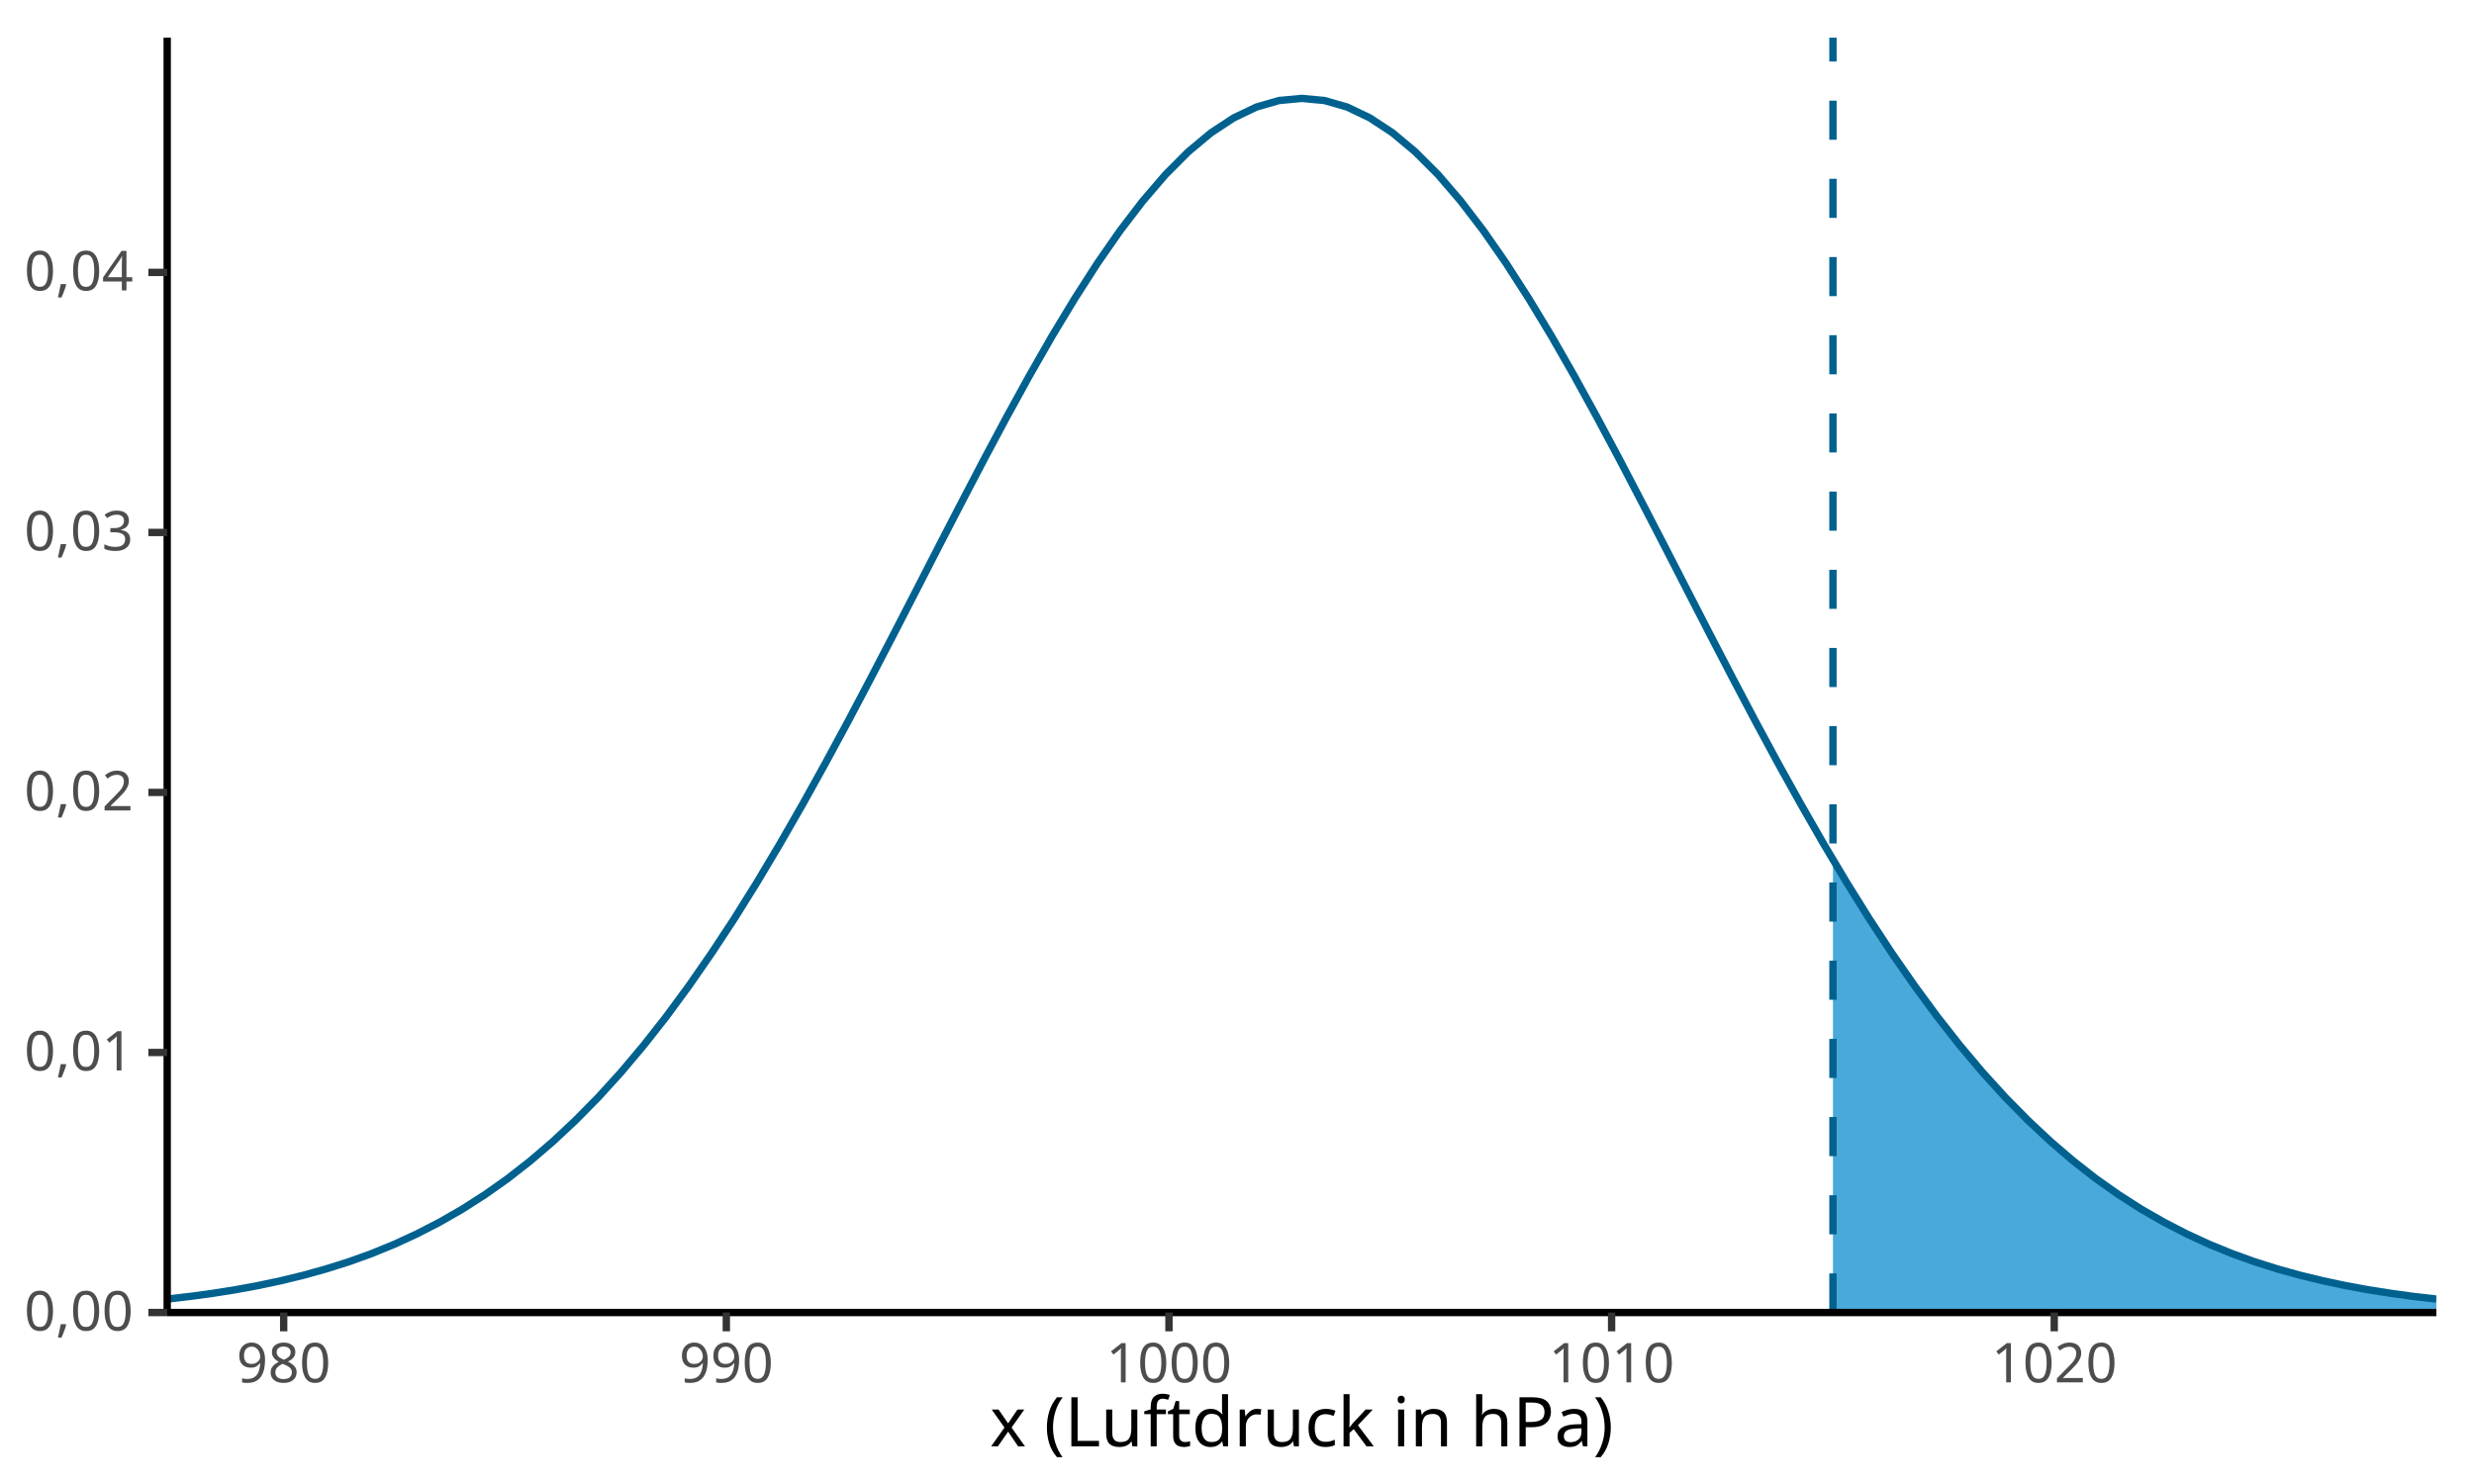
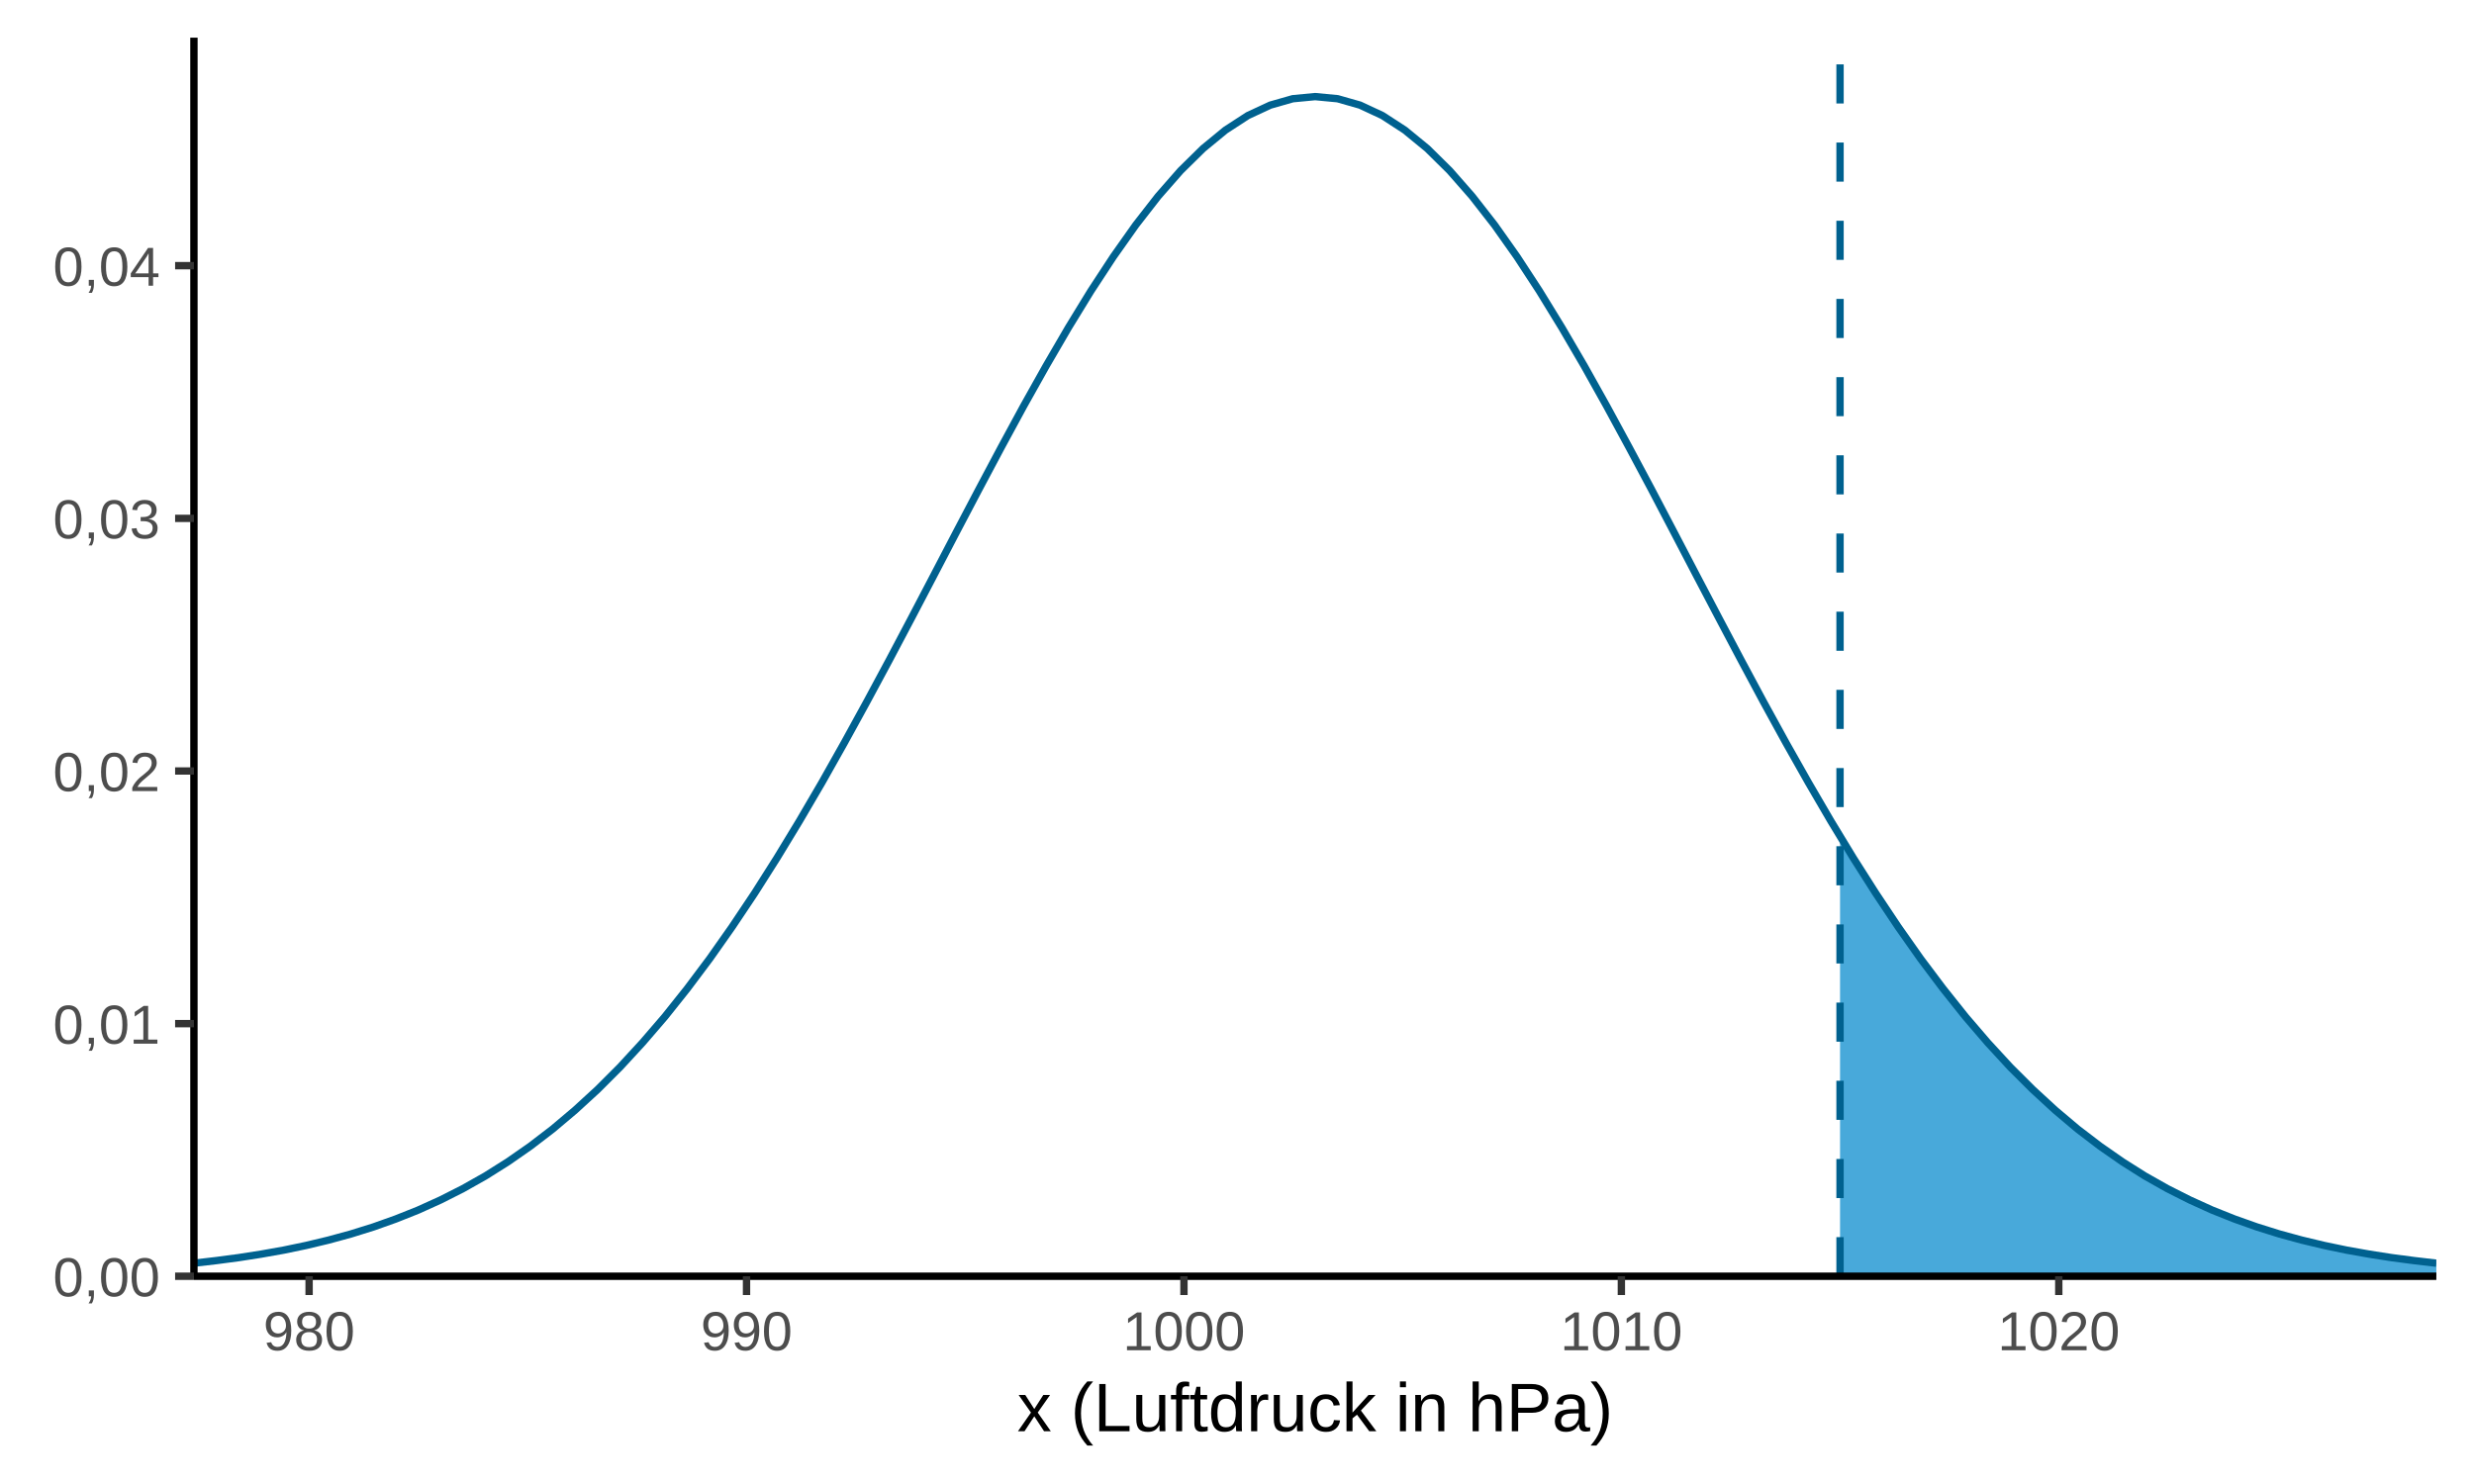
<svg xmlns="http://www.w3.org/2000/svg" class="svglite" width="360.00pt" height="216.00pt" viewBox="0 0 360.00 216.00">
  <defs>
    <style type="text/css">
    .svglite line, .svglite polyline, .svglite polygon, .svglite path, .svglite rect, .svglite circle {
      fill: none;
      stroke: #000000;
      stroke-linecap: round;
      stroke-linejoin: round;
      stroke-miterlimit: 10.00;
    }
    .svglite text {
      white-space: pre;
    }
  </style>
  </defs>
  <rect width="100%" height="100%" style="stroke: none; fill: #FFFFFF;" />
  <defs>
    <clipPath id="cpMC4wMHwzNjAuMDB8MC4wMHwyMTYuMDA=">
      <rect x="0.00" y="0.00" width="360.00" height="216.00" />
    </clipPath>
  </defs>
  <g clip-path="url(#cpMC4wMHwzNjAuMDB8MC4wMHwyMTYuMDA=)">
-     <rect x="0" y="0.00" width="360.00" height="216.00" style="stroke-width: 1.07; stroke: #FFFFFF; fill: #FFFFFF;" />
+     <rect x="0.00" y="0.00" width="360.00" height="216.00" style="stroke-width: 1.07; stroke: #FFFFFF; fill: #FFFFFF;" />
  </g>
  <defs>
-     <clipPath id="cpMjQuMzN8MzU0LjUyfDUuNDh8MTkxLjA0">
-       <rect x="24.33" y="5.48" width="330.19" height="185.56" />
+     <clipPath id="cpMjguMjJ8MzU0LjUyfDUuNDh8MTg1Ljc2">
+       <rect x="28.22" y="5.48" width="326.30" height="180.28" />
    </clipPath>
  </defs>
-   <g clip-path="url(#cpMjQuMzN8MzU0LjUyfDUuNDh8MTkxLjA0)">
-     <rect x="24.33" y="5.48" width="330.19" height="185.56" style="stroke-width: 1.07; stroke: none; fill: #FFFFFF;" />
-     <polygon points="266.72,125.13 267.59,126.60 268.47,128.05 269.35,129.49 270.23,130.90 271.11,132.30 271.98,133.69 272.86,135.05 273.74,136.40 274.62,137.72 275.50,139.03 276.38,140.32 277.25,141.59 278.13,142.84 279.01,144.07 279.89,145.28 280.77,146.47 281.64,147.64 282.52,148.79 283.40,149.92 284.28,151.03 285.16,152.12 286.03,153.19 286.91,154.24 287.79,155.27 288.67,156.28 289.55,157.27 290.42,158.24 291.30,159.19 292.18,160.12 293.06,161.03 293.94,161.92 294.81,162.80 295.69,163.65 296.57,164.49 297.45,165.30 298.33,166.10 299.20,166.88 300.08,167.64 300.96,168.38 301.84,169.10 302.72,169.81 303.59,170.50 304.47,171.17 305.35,171.82 306.23,172.46 307.11,173.08 307.98,173.69 308.86,174.27 309.74,174.85 310.62,175.40 311.50,175.95 312.37,176.47 313.25,176.98 314.13,177.48 315.01,177.97 315.89,178.43 316.76,178.89 317.64,179.33 318.52,179.76 319.40,180.18 320.28,180.58 321.16,180.97 322.03,181.35 322.91,181.72 323.79,182.07 324.67,182.41 325.55,182.75 326.42,183.07 327.30,183.38 328.18,183.68 329.06,183.97 329.94,184.25 330.81,184.53 331.69,184.79 332.57,185.04 333.45,185.29 334.33,185.52 335.20,185.75 336.08,185.97 336.96,186.18 337.84,186.39 338.72,186.58 339.59,186.77 340.47,186.95 341.35,187.13 342.23,187.30 343.11,187.46 343.98,187.62 344.86,187.77 345.74,187.91 346.62,188.05 347.50,188.19 348.37,188.31 349.25,188.44 350.13,188.56 351.01,188.67 351.89,188.78 352.76,188.88 353.64,188.98 354.52,189.08 354.52,191.04 353.64,191.04 352.76,191.04 351.89,191.04 351.01,191.04 350.13,191.04 349.25,191.04 348.37,191.04 347.50,191.04 346.62,191.04 345.74,191.04 344.86,191.04 343.98,191.04 343.11,191.04 342.23,191.04 341.35,191.04 340.47,191.04 339.59,191.04 338.72,191.04 337.84,191.04 336.96,191.04 336.08,191.04 335.20,191.04 334.33,191.04 333.45,191.04 332.57,191.04 331.69,191.04 330.81,191.04 329.94,191.04 329.06,191.04 328.18,191.04 327.30,191.04 326.42,191.04 325.55,191.04 324.67,191.04 323.79,191.04 322.91,191.04 322.03,191.04 321.16,191.04 320.28,191.04 319.40,191.04 318.52,191.04 317.64,191.04 316.76,191.04 315.89,191.04 315.01,191.04 314.13,191.04 313.25,191.04 312.37,191.04 311.50,191.04 310.62,191.04 309.74,191.04 308.86,191.04 307.98,191.04 307.11,191.04 306.23,191.04 305.35,191.04 304.47,191.04 303.59,191.04 302.72,191.04 301.84,191.04 300.96,191.04 300.08,191.04 299.20,191.04 298.33,191.04 297.45,191.04 296.57,191.04 295.69,191.04 294.81,191.04 293.94,191.04 293.06,191.04 292.18,191.04 291.30,191.04 290.42,191.04 289.55,191.04 288.67,191.04 287.79,191.04 286.91,191.04 286.03,191.04 285.16,191.04 284.28,191.04 283.40,191.04 282.52,191.04 281.64,191.04 280.77,191.04 279.89,191.04 279.01,191.04 278.13,191.04 277.25,191.04 276.38,191.04 275.50,191.04 274.62,191.04 273.74,191.04 272.86,191.04 271.98,191.04 271.11,191.04 270.23,191.04 269.35,191.04 268.47,191.04 267.59,191.04 266.72,191.04 " style="stroke-width: 0.00; stroke: none; stroke-linecap: butt; fill: #48A9DA;" />
-     <polyline points="266.72,125.13 267.59,126.60 268.47,128.05 269.35,129.49 270.23,130.90 271.11,132.30 271.98,133.69 272.86,135.05 273.74,136.40 274.62,137.72 275.50,139.03 276.38,140.32 277.25,141.59 278.13,142.84 279.01,144.07 279.89,145.28 280.77,146.47 281.64,147.64 282.52,148.79 283.40,149.92 284.28,151.03 285.16,152.12 286.03,153.19 286.91,154.24 287.79,155.27 288.67,156.28 289.55,157.27 290.42,158.24 291.30,159.19 292.18,160.12 293.06,161.03 293.94,161.92 294.81,162.80 295.69,163.65 296.57,164.49 297.45,165.30 298.33,166.10 299.20,166.88 300.08,167.64 300.96,168.38 301.84,169.10 302.72,169.81 303.59,170.50 304.47,171.17 305.35,171.82 306.23,172.46 307.11,173.08 307.98,173.69 308.86,174.27 309.74,174.85 310.62,175.40 311.50,175.95 312.37,176.47 313.25,176.98 314.13,177.48 315.01,177.97 315.89,178.43 316.76,178.89 317.64,179.33 318.52,179.76 319.40,180.18 320.28,180.58 321.16,180.97 322.03,181.35 322.91,181.72 323.79,182.07 324.67,182.41 325.55,182.75 326.42,183.07 327.30,183.38 328.18,183.68 329.06,183.97 329.94,184.25 330.81,184.53 331.69,184.79 332.57,185.04 333.45,185.29 334.33,185.52 335.20,185.75 336.08,185.97 336.96,186.18 337.84,186.39 338.72,186.58 339.59,186.77 340.47,186.95 341.35,187.13 342.23,187.30 343.11,187.46 343.98,187.62 344.86,187.77 345.74,187.91 346.62,188.05 347.50,188.19 348.37,188.31 349.25,188.44 350.13,188.56 351.01,188.67 351.89,188.78 352.76,188.88 353.64,188.98 354.52,189.08 " style="stroke-width: 1.07; stroke: none; stroke-linecap: butt;" />
-     <polyline points="354.52,191.04 353.64,191.04 352.76,191.04 351.89,191.04 351.01,191.04 350.13,191.04 349.25,191.04 348.37,191.04 347.50,191.04 346.62,191.04 345.74,191.04 344.86,191.04 343.98,191.04 343.11,191.04 342.23,191.04 341.35,191.04 340.47,191.04 339.59,191.04 338.72,191.04 337.84,191.04 336.96,191.04 336.08,191.04 335.20,191.04 334.33,191.04 333.45,191.04 332.57,191.04 331.69,191.04 330.81,191.04 329.94,191.04 329.06,191.04 328.18,191.04 327.30,191.04 326.42,191.04 325.55,191.04 324.67,191.04 323.79,191.04 322.91,191.04 322.03,191.04 321.16,191.04 320.28,191.04 319.40,191.04 318.52,191.04 317.64,191.04 316.76,191.04 315.89,191.04 315.01,191.04 314.13,191.04 313.25,191.04 312.37,191.04 311.50,191.04 310.62,191.04 309.74,191.04 308.86,191.04 307.98,191.04 307.11,191.04 306.23,191.04 305.35,191.04 304.47,191.04 303.59,191.04 302.72,191.04 301.84,191.04 300.96,191.04 300.08,191.04 299.20,191.04 298.33,191.04 297.45,191.04 296.57,191.04 295.69,191.04 294.81,191.04 293.94,191.04 293.06,191.04 292.18,191.04 291.30,191.04 290.42,191.04 289.55,191.04 288.67,191.04 287.79,191.04 286.91,191.04 286.03,191.04 285.16,191.04 284.28,191.04 283.40,191.04 282.52,191.04 281.64,191.04 280.77,191.04 279.89,191.04 279.01,191.04 278.13,191.04 277.25,191.04 276.38,191.04 275.50,191.04 274.62,191.04 273.74,191.04 272.86,191.04 271.98,191.04 271.11,191.04 270.23,191.04 269.35,191.04 268.47,191.04 267.59,191.04 266.72,191.04 " style="stroke-width: 1.07; stroke: none; stroke-linecap: butt;" />
-     <polyline points="24.33,189.08 27.63,188.70 30.93,188.25 34.23,187.73 37.54,187.12 40.84,186.42 44.14,185.62 47.44,184.70 50.74,183.66 54.05,182.47 57.35,181.12 60.65,179.60 63.95,177.90 67.25,176.01 70.56,173.89 73.86,171.56 77.16,168.98 80.46,166.15 83.76,163.06 87.07,159.70 90.37,156.07 93.67,152.15 96.97,147.95 100.27,143.46 103.57,138.70 106.88,133.67 110.18,128.38 113.48,122.84 116.78,117.09 120.08,111.14 123.39,105.02 126.69,98.76 129.99,92.41 133.29,86.00 136.59,79.57 139.90,73.17 143.20,66.85 146.50,60.67 149.80,54.67 153.10,48.90 156.41,43.43 159.71,38.29 163.01,33.55 166.31,29.24 169.61,25.40 172.91,22.09 176.22,19.33 179.52,17.16 182.82,15.58 186.12,14.63 189.42,14.32 192.73,14.63 196.03,15.58 199.33,17.16 202.63,19.33 205.93,22.09 209.24,25.40 212.54,29.24 215.84,33.55 219.14,38.29 222.44,43.43 225.75,48.90 229.05,54.67 232.35,60.67 235.65,66.85 238.95,73.17 242.26,79.57 245.56,86.00 248.86,92.41 252.16,98.76 255.46,105.02 258.76,111.14 262.07,117.09 265.37,122.84 268.67,128.38 271.97,133.67 275.27,138.70 278.58,143.46 281.88,147.95 285.18,152.15 288.48,156.07 291.78,159.70 295.09,163.06 298.39,166.15 301.69,168.98 304.99,171.56 308.29,173.89 311.60,176.01 314.90,177.90 318.20,179.60 321.50,181.12 324.80,182.47 328.11,183.66 331.41,184.70 334.71,185.62 338.01,186.42 341.31,187.12 344.61,187.73 347.92,188.25 351.22,188.70 354.52,189.08 " style="stroke-width: 1.07; stroke: #00618F; stroke-linecap: butt;" />
-     <line x1="266.72" y1="191.04" x2="266.72" y2="5.48" style="stroke-width: 1.07; stroke: #00618F; stroke-dasharray: 5.69,5.69; stroke-linecap: butt;" />
+   <g clip-path="url(#cpMjguMjJ8MzU0LjUyfDUuNDh8MTg1Ljc2)">
+     <rect x="28.22" y="5.48" width="326.30" height="180.28" style="stroke-width: 1.07; stroke: none; fill: #FFFFFF;" />
+     <polygon points="267.75,121.73 268.62,123.15 269.49,124.57 270.36,125.96 271.22,127.34 272.09,128.70 272.96,130.04 273.83,131.36 274.69,132.67 275.56,133.96 276.43,135.23 277.30,136.48 278.16,137.72 279.03,138.93 279.90,140.12 280.77,141.30 281.64,142.46 282.50,143.59 283.37,144.71 284.24,145.81 285.11,146.89 285.97,147.95 286.84,148.99 287.71,150.01 288.58,151.01 289.44,151.99 290.31,152.95 291.18,153.90 292.05,154.82 292.92,155.72 293.78,156.61 294.65,157.48 295.52,158.32 296.39,159.15 297.25,159.96 298.12,160.76 298.99,161.53 299.86,162.29 300.72,163.02 301.59,163.74 302.46,164.45 303.33,165.13 304.20,165.80 305.06,166.46 305.93,167.09 306.80,167.71 307.67,168.31 308.53,168.90 309.40,169.47 310.27,170.03 311.14,170.57 312.00,171.10 312.87,171.61 313.74,172.11 314.61,172.59 315.47,173.06 316.34,173.52 317.21,173.96 318.08,174.39 318.95,174.80 319.81,175.21 320.68,175.60 321.55,175.98 322.42,176.35 323.28,176.70 324.15,177.05 325.02,177.38 325.89,177.71 326.75,178.02 327.62,178.32 328.49,178.61 329.36,178.90 330.23,179.17 331.09,179.43 331.96,179.69 332.83,179.93 333.70,180.17 334.56,180.40 335.43,180.62 336.30,180.84 337.17,181.04 338.03,181.24 338.90,181.43 339.77,181.62 340.64,181.79 341.51,181.96 342.37,182.13 343.24,182.29 344.11,182.44 344.98,182.58 345.84,182.72 346.71,182.86 347.58,182.99 348.45,183.11 349.31,183.23 350.18,183.35 351.05,183.46 351.92,183.56 352.79,183.67 353.65,183.76 354.52,183.86 354.52,185.76 353.65,185.76 352.79,185.76 351.92,185.76 351.05,185.76 350.18,185.76 349.31,185.76 348.45,185.76 347.58,185.76 346.71,185.76 345.84,185.76 344.98,185.76 344.11,185.76 343.24,185.76 342.37,185.76 341.51,185.76 340.64,185.76 339.77,185.76 338.90,185.76 338.03,185.76 337.17,185.76 336.30,185.76 335.43,185.76 334.56,185.76 333.70,185.76 332.83,185.76 331.96,185.76 331.09,185.76 330.23,185.76 329.36,185.76 328.49,185.76 327.62,185.76 326.75,185.76 325.89,185.76 325.02,185.76 324.15,185.76 323.28,185.76 322.42,185.76 321.55,185.76 320.68,185.76 319.81,185.76 318.95,185.76 318.08,185.76 317.21,185.76 316.34,185.76 315.47,185.76 314.61,185.76 313.74,185.76 312.87,185.76 312.00,185.76 311.14,185.76 310.27,185.76 309.40,185.76 308.53,185.76 307.67,185.76 306.80,185.76 305.93,185.76 305.06,185.76 304.20,185.76 303.33,185.76 302.46,185.76 301.59,185.76 300.72,185.76 299.86,185.76 298.99,185.76 298.12,185.76 297.25,185.76 296.39,185.76 295.52,185.76 294.65,185.76 293.78,185.76 292.92,185.76 292.05,185.76 291.18,185.76 290.31,185.76 289.44,185.76 288.58,185.76 287.71,185.76 286.84,185.76 285.97,185.76 285.11,185.76 284.24,185.76 283.37,185.76 282.50,185.76 281.64,185.76 280.77,185.76 279.90,185.76 279.03,185.76 278.16,185.76 277.30,185.76 276.43,185.76 275.56,185.76 274.69,185.76 273.83,185.76 272.96,185.76 272.09,185.76 271.22,185.76 270.36,185.76 269.49,185.76 268.62,185.76 267.75,185.76 " style="stroke-width: 0.00; stroke: none; stroke-linecap: butt; fill: #48A9DA;" />
+     <polyline points="267.75,121.73 268.62,123.15 269.49,124.57 270.36,125.96 271.22,127.34 272.09,128.70 272.96,130.04 273.83,131.36 274.69,132.67 275.56,133.96 276.43,135.23 277.30,136.48 278.16,137.72 279.03,138.93 279.90,140.12 280.77,141.30 281.64,142.46 282.50,143.59 283.37,144.71 284.24,145.81 285.11,146.89 285.97,147.95 286.84,148.99 287.71,150.01 288.58,151.01 289.44,151.99 290.31,152.95 291.18,153.90 292.05,154.82 292.92,155.72 293.78,156.61 294.65,157.48 295.52,158.32 296.39,159.15 297.25,159.96 298.12,160.76 298.99,161.53 299.86,162.29 300.72,163.02 301.59,163.74 302.46,164.45 303.33,165.13 304.20,165.80 305.06,166.46 305.93,167.09 306.80,167.71 307.67,168.31 308.53,168.90 309.40,169.47 310.27,170.03 311.14,170.57 312.00,171.10 312.87,171.61 313.74,172.11 314.61,172.59 315.47,173.06 316.34,173.52 317.21,173.96 318.08,174.39 318.95,174.80 319.81,175.21 320.68,175.60 321.55,175.98 322.42,176.35 323.28,176.70 324.15,177.05 325.02,177.38 325.89,177.71 326.75,178.02 327.62,178.32 328.49,178.61 329.36,178.90 330.23,179.17 331.09,179.43 331.96,179.69 332.83,179.93 333.70,180.17 334.56,180.40 335.43,180.62 336.30,180.84 337.17,181.04 338.03,181.24 338.90,181.43 339.77,181.62 340.64,181.79 341.51,181.96 342.37,182.13 343.24,182.29 344.11,182.44 344.98,182.58 345.84,182.72 346.71,182.86 347.58,182.99 348.45,183.11 349.31,183.23 350.18,183.35 351.05,183.46 351.92,183.56 352.79,183.67 353.65,183.76 354.52,183.86 " style="stroke-width: 1.07; stroke: none; stroke-linecap: butt;" />
+     <polyline points="354.52,185.76 353.65,185.76 352.79,185.76 351.92,185.76 351.05,185.76 350.18,185.76 349.31,185.76 348.45,185.76 347.58,185.76 346.71,185.76 345.84,185.76 344.98,185.76 344.11,185.76 343.24,185.76 342.37,185.76 341.51,185.76 340.64,185.76 339.77,185.76 338.90,185.76 338.03,185.76 337.17,185.76 336.30,185.76 335.43,185.76 334.56,185.76 333.70,185.76 332.83,185.76 331.96,185.76 331.09,185.76 330.23,185.76 329.36,185.76 328.49,185.76 327.62,185.76 326.75,185.76 325.89,185.76 325.02,185.76 324.15,185.76 323.28,185.76 322.42,185.76 321.55,185.76 320.68,185.76 319.81,185.76 318.95,185.76 318.08,185.76 317.21,185.76 316.34,185.76 315.47,185.76 314.61,185.76 313.74,185.76 312.87,185.76 312.00,185.76 311.14,185.76 310.27,185.76 309.40,185.76 308.53,185.76 307.67,185.76 306.80,185.76 305.93,185.76 305.06,185.76 304.20,185.76 303.33,185.76 302.46,185.76 301.59,185.76 300.72,185.76 299.86,185.76 298.99,185.76 298.12,185.76 297.25,185.76 296.39,185.76 295.52,185.76 294.65,185.76 293.78,185.76 292.92,185.76 292.05,185.76 291.18,185.76 290.31,185.76 289.44,185.76 288.58,185.76 287.71,185.76 286.84,185.76 285.97,185.76 285.11,185.76 284.24,185.76 283.37,185.76 282.50,185.76 281.64,185.76 280.77,185.76 279.90,185.76 279.03,185.76 278.16,185.76 277.30,185.76 276.43,185.76 275.56,185.76 274.69,185.76 273.83,185.76 272.96,185.76 272.09,185.76 271.22,185.76 270.36,185.76 269.49,185.76 268.62,185.76 267.75,185.76 " style="stroke-width: 1.07; stroke: none; stroke-linecap: butt;" />
+     <polyline points="28.22,183.86 31.49,183.48 34.75,183.05 38.01,182.54 41.28,181.96 44.54,181.28 47.80,180.50 51.06,179.61 54.33,178.59 57.59,177.43 60.85,176.13 64.12,174.65 67.38,173.00 70.64,171.16 73.91,169.10 77.17,166.83 80.43,164.33 83.69,161.58 86.96,158.58 90.22,155.32 93.48,151.78 96.75,147.98 100.01,143.89 103.27,139.54 106.53,134.91 109.80,130.02 113.06,124.88 116.32,119.51 119.59,113.92 122.85,108.13 126.11,102.19 129.38,96.11 132.64,89.94 135.90,83.71 139.16,77.46 142.43,71.24 145.69,65.11 148.95,59.10 152.22,53.27 155.48,47.67 158.74,42.35 162.01,37.36 165.27,32.75 168.53,28.56 171.79,24.84 175.06,21.62 178.32,18.94 181.58,16.82 184.85,15.30 188.11,14.37 191.37,14.06 194.64,14.37 197.90,15.30 201.16,16.82 204.42,18.94 207.69,21.62 210.95,24.84 214.21,28.56 217.48,32.75 220.74,37.36 224.00,42.35 227.26,47.67 230.53,53.27 233.79,59.10 237.05,65.11 240.32,71.24 243.58,77.46 246.84,83.71 250.11,89.94 253.37,96.11 256.63,102.19 259.89,108.13 263.16,113.92 266.42,119.51 269.68,124.88 272.95,130.02 276.21,134.91 279.47,139.54 282.74,143.89 286.00,147.98 289.26,151.78 292.52,155.32 295.79,158.58 299.05,161.58 302.31,164.33 305.58,166.83 308.84,169.10 312.10,171.16 315.36,173.00 318.63,174.65 321.89,176.13 325.15,177.43 328.42,178.59 331.68,179.61 334.94,180.50 338.21,181.28 341.47,181.96 344.73,182.54 347.99,183.05 351.26,183.48 354.52,183.86 " style="stroke-width: 1.07; stroke: #00618F; stroke-linecap: butt;" />
+     <line x1="267.75" y1="185.76" x2="267.75" y2="5.48" style="stroke-width: 1.07; stroke: #00618F; stroke-dasharray: 5.69,5.69; stroke-linecap: butt;" />
  </g>
  <g clip-path="url(#cpMC4wMHwzNjAuMDB8MC4wMHwyMTYuMDA=)">
-     <polyline points="24.33,191.04 24.33,5.48 " style="stroke-width: 1.07; stroke-linecap: butt;" />
-     <text x="19.40" y="193.66" text-anchor="end" style="font-size: 8.00px;fill: #4D4D4D; font-family: &quot;Source Sans Pro&quot;;" textLength="13.92px" lengthAdjust="spacingAndGlyphs">0,00</text>
-     <text x="19.40" y="155.81" text-anchor="end" style="font-size: 8.00px;fill: #4D4D4D; font-family: &quot;Source Sans Pro&quot;;" textLength="13.92px" lengthAdjust="spacingAndGlyphs">0,01</text>
-     <text x="19.40" y="117.96" text-anchor="end" style="font-size: 8.00px;fill: #4D4D4D; font-family: &quot;Source Sans Pro&quot;;" textLength="13.92px" lengthAdjust="spacingAndGlyphs">0,02</text>
-     <text x="19.40" y="80.12" text-anchor="end" style="font-size: 8.00px;fill: #4D4D4D; font-family: &quot;Source Sans Pro&quot;;" textLength="13.92px" lengthAdjust="spacingAndGlyphs">0,03</text>
-     <text x="19.40" y="42.27" text-anchor="end" style="font-size: 8.00px;fill: #4D4D4D; font-family: &quot;Source Sans Pro&quot;;" textLength="13.92px" lengthAdjust="spacingAndGlyphs">0,04</text>
-     <polyline points="21.59,191.04 24.33,191.04 " style="stroke-width: 1.07; stroke: #333333; stroke-linecap: butt;" />
-     <polyline points="21.59,153.19 24.33,153.19 " style="stroke-width: 1.07; stroke: #333333; stroke-linecap: butt;" />
-     <polyline points="21.59,115.34 24.33,115.34 " style="stroke-width: 1.07; stroke: #333333; stroke-linecap: butt;" />
-     <polyline points="21.59,77.50 24.33,77.50 " style="stroke-width: 1.07; stroke: #333333; stroke-linecap: butt;" />
-     <polyline points="21.59,39.65 24.33,39.65 " style="stroke-width: 1.07; stroke: #333333; stroke-linecap: butt;" />
-     <polyline points="24.33,191.04 354.52,191.04 " style="stroke-width: 1.07; stroke-linecap: butt;" />
-     <polyline points="41.28,193.78 41.28,191.04 " style="stroke-width: 1.07; stroke: #333333; stroke-linecap: butt;" />
-     <polyline points="105.69,193.78 105.69,191.04 " style="stroke-width: 1.07; stroke: #333333; stroke-linecap: butt;" />
-     <polyline points="170.10,193.78 170.10,191.04 " style="stroke-width: 1.07; stroke: #333333; stroke-linecap: butt;" />
-     <polyline points="234.51,193.78 234.51,191.04 " style="stroke-width: 1.07; stroke: #333333; stroke-linecap: butt;" />
-     <polyline points="298.92,193.78 298.92,191.04 " style="stroke-width: 1.07; stroke: #333333; stroke-linecap: butt;" />
-     <text x="41.28" y="201.21" text-anchor="middle" style="font-size: 8.00px;fill: #4D4D4D; font-family: &quot;Source Sans Pro&quot;;" textLength="11.92px" lengthAdjust="spacingAndGlyphs">980</text>
-     <text x="105.69" y="201.21" text-anchor="middle" style="font-size: 8.00px;fill: #4D4D4D; font-family: &quot;Source Sans Pro&quot;;" textLength="11.92px" lengthAdjust="spacingAndGlyphs">990</text>
-     <text x="170.10" y="201.21" text-anchor="middle" style="font-size: 8.00px;fill: #4D4D4D; font-family: &quot;Source Sans Pro&quot;;" textLength="15.90px" lengthAdjust="spacingAndGlyphs">1000</text>
-     <text x="234.51" y="201.21" text-anchor="middle" style="font-size: 8.00px;fill: #4D4D4D; font-family: &quot;Source Sans Pro&quot;;" textLength="15.90px" lengthAdjust="spacingAndGlyphs">1010</text>
-     <text x="298.92" y="201.21" text-anchor="middle" style="font-size: 8.00px;fill: #4D4D4D; font-family: &quot;Source Sans Pro&quot;;" textLength="15.90px" lengthAdjust="spacingAndGlyphs">1020</text>
-     <text x="189.42" y="210.52" text-anchor="middle" style="font-size: 10.00px; font-family: &quot;Source Sans Pro&quot;;" textLength="81.16px" lengthAdjust="spacingAndGlyphs">x (Luftdruck in hPa)</text>
+     <polyline points="28.22,185.76 28.22,5.48 " style="stroke-width: 1.07; stroke-linecap: butt;" />
+     <text x="23.29" y="188.68" text-anchor="end" style="font-size: 8.00px;fill: #4D4D4D; font-family: &quot;Liberation Sans&quot;;" textLength="17.81px" lengthAdjust="spacingAndGlyphs">0,00</text>
+     <text x="23.29" y="151.91" text-anchor="end" style="font-size: 8.00px;fill: #4D4D4D; font-family: &quot;Liberation Sans&quot;;" textLength="17.81px" lengthAdjust="spacingAndGlyphs">0,01</text>
+     <text x="23.29" y="115.14" text-anchor="end" style="font-size: 8.00px;fill: #4D4D4D; font-family: &quot;Liberation Sans&quot;;" textLength="17.81px" lengthAdjust="spacingAndGlyphs">0,02</text>
+     <text x="23.29" y="78.36" text-anchor="end" style="font-size: 8.00px;fill: #4D4D4D; font-family: &quot;Liberation Sans&quot;;" textLength="17.81px" lengthAdjust="spacingAndGlyphs">0,03</text>
+     <text x="23.29" y="41.59" text-anchor="end" style="font-size: 8.00px;fill: #4D4D4D; font-family: &quot;Liberation Sans&quot;;" textLength="17.81px" lengthAdjust="spacingAndGlyphs">0,04</text>
+     <polyline points="25.48,185.76 28.22,185.76 " style="stroke-width: 1.07; stroke: #333333; stroke-linecap: butt;" />
+     <polyline points="25.48,148.99 28.22,148.99 " style="stroke-width: 1.07; stroke: #333333; stroke-linecap: butt;" />
+     <polyline points="25.48,112.22 28.22,112.22 " style="stroke-width: 1.07; stroke: #333333; stroke-linecap: butt;" />
+     <polyline points="25.48,75.45 28.22,75.45 " style="stroke-width: 1.07; stroke: #333333; stroke-linecap: butt;" />
+     <polyline points="25.48,38.67 28.22,38.67 " style="stroke-width: 1.07; stroke: #333333; stroke-linecap: butt;" />
+     <polyline points="28.22,185.76 354.52,185.76 " style="stroke-width: 1.07; stroke-linecap: butt;" />
+     <polyline points="44.98,188.50 44.98,185.76 " style="stroke-width: 1.07; stroke: #333333; stroke-linecap: butt;" />
+     <polyline points="108.63,188.50 108.63,185.76 " style="stroke-width: 1.07; stroke: #333333; stroke-linecap: butt;" />
+     <polyline points="172.28,188.50 172.28,185.76 " style="stroke-width: 1.07; stroke: #333333; stroke-linecap: butt;" />
+     <polyline points="235.93,188.50 235.93,185.76 " style="stroke-width: 1.07; stroke: #333333; stroke-linecap: butt;" />
+     <polyline points="299.58,188.50 299.58,185.76 " style="stroke-width: 1.07; stroke: #333333; stroke-linecap: butt;" />
+     <text x="44.98" y="196.53" text-anchor="middle" style="font-size: 8.00px;fill: #4D4D4D; font-family: &quot;Liberation Sans&quot;;" textLength="15.27px" lengthAdjust="spacingAndGlyphs">980</text>
+     <text x="108.63" y="196.53" text-anchor="middle" style="font-size: 8.00px;fill: #4D4D4D; font-family: &quot;Liberation Sans&quot;;" textLength="15.27px" lengthAdjust="spacingAndGlyphs">990</text>
+     <text x="172.28" y="196.53" text-anchor="middle" style="font-size: 8.00px;fill: #4D4D4D; font-family: &quot;Liberation Sans&quot;;" textLength="20.36px" lengthAdjust="spacingAndGlyphs">1000</text>
+     <text x="235.93" y="196.53" text-anchor="middle" style="font-size: 8.00px;fill: #4D4D4D; font-family: &quot;Liberation Sans&quot;;" textLength="20.36px" lengthAdjust="spacingAndGlyphs">1010</text>
+     <text x="299.58" y="196.53" text-anchor="middle" style="font-size: 8.00px;fill: #4D4D4D; font-family: &quot;Liberation Sans&quot;;" textLength="20.36px" lengthAdjust="spacingAndGlyphs">1020</text>
+     <text x="191.37" y="208.32" text-anchor="middle" style="font-size: 10.00px; font-family: &quot;Liberation Sans&quot;;" textLength="97.53px" lengthAdjust="spacingAndGlyphs">x (Luftdruck in hPa)</text>
  </g>
</svg>
